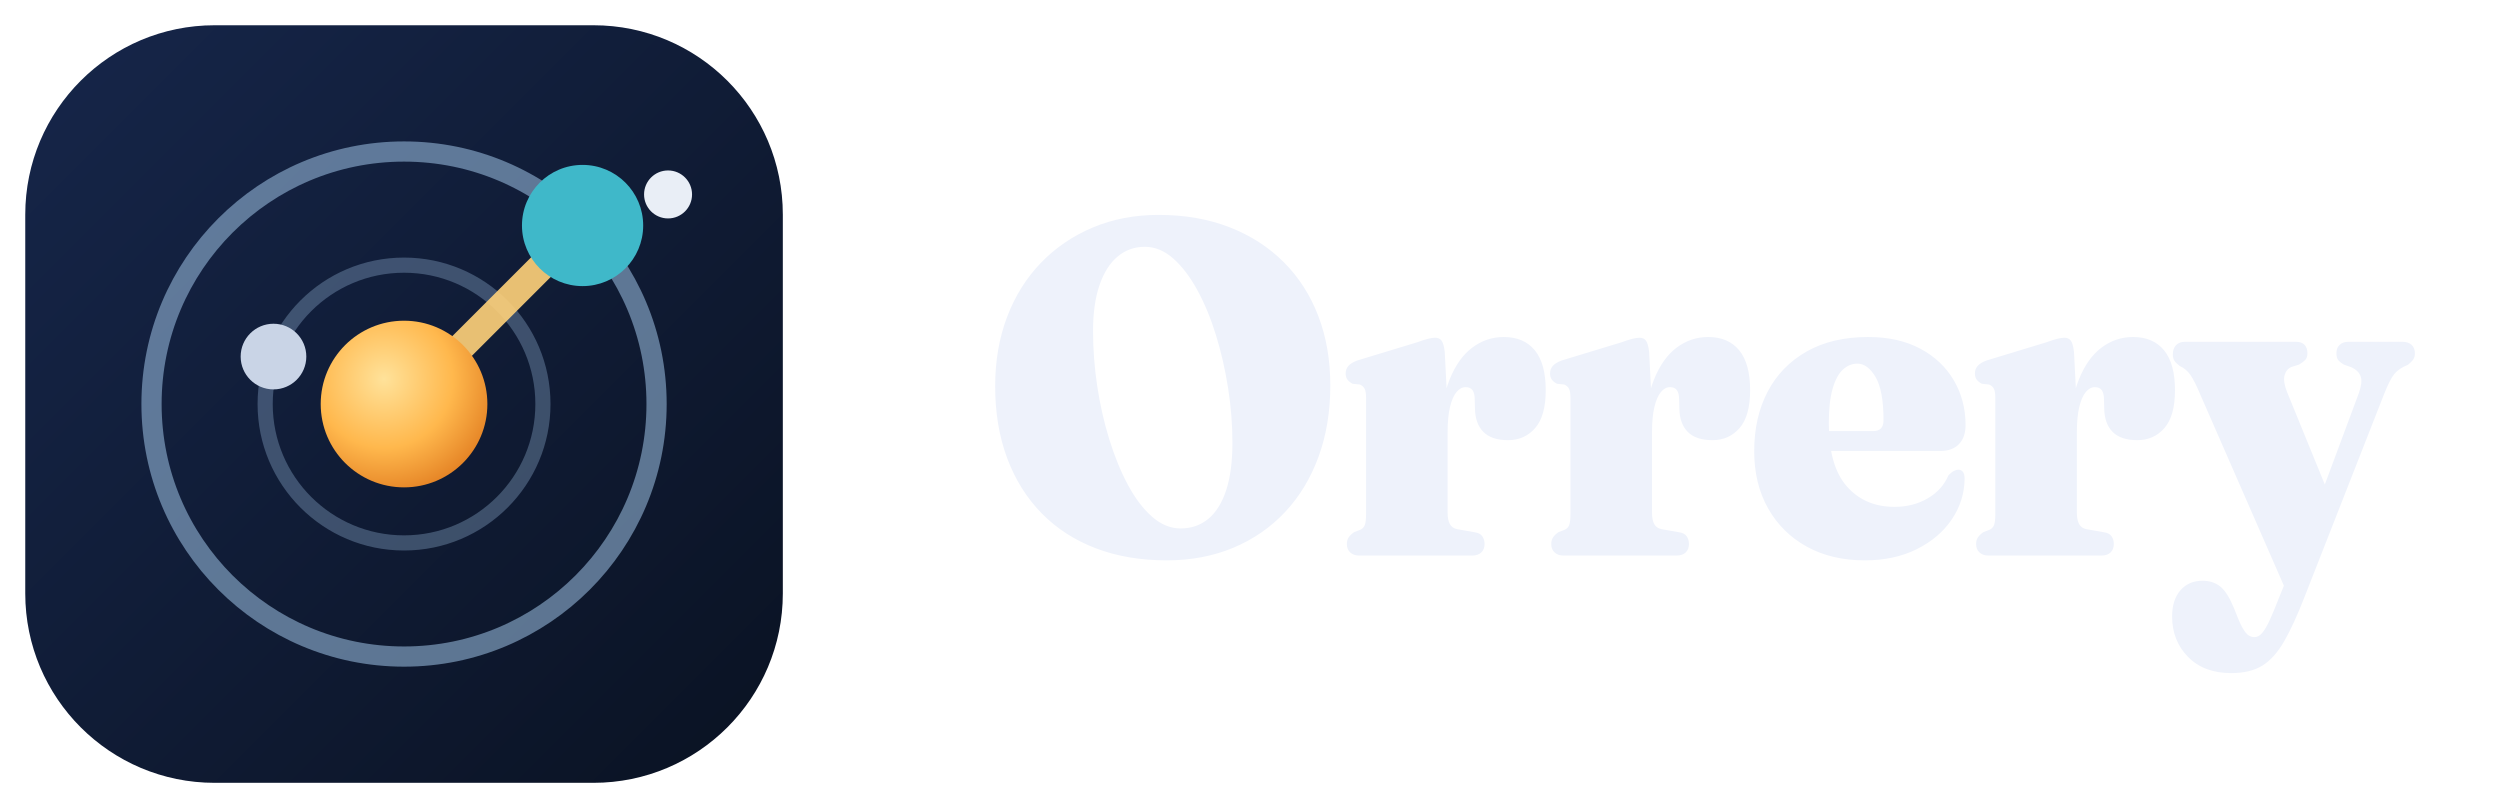
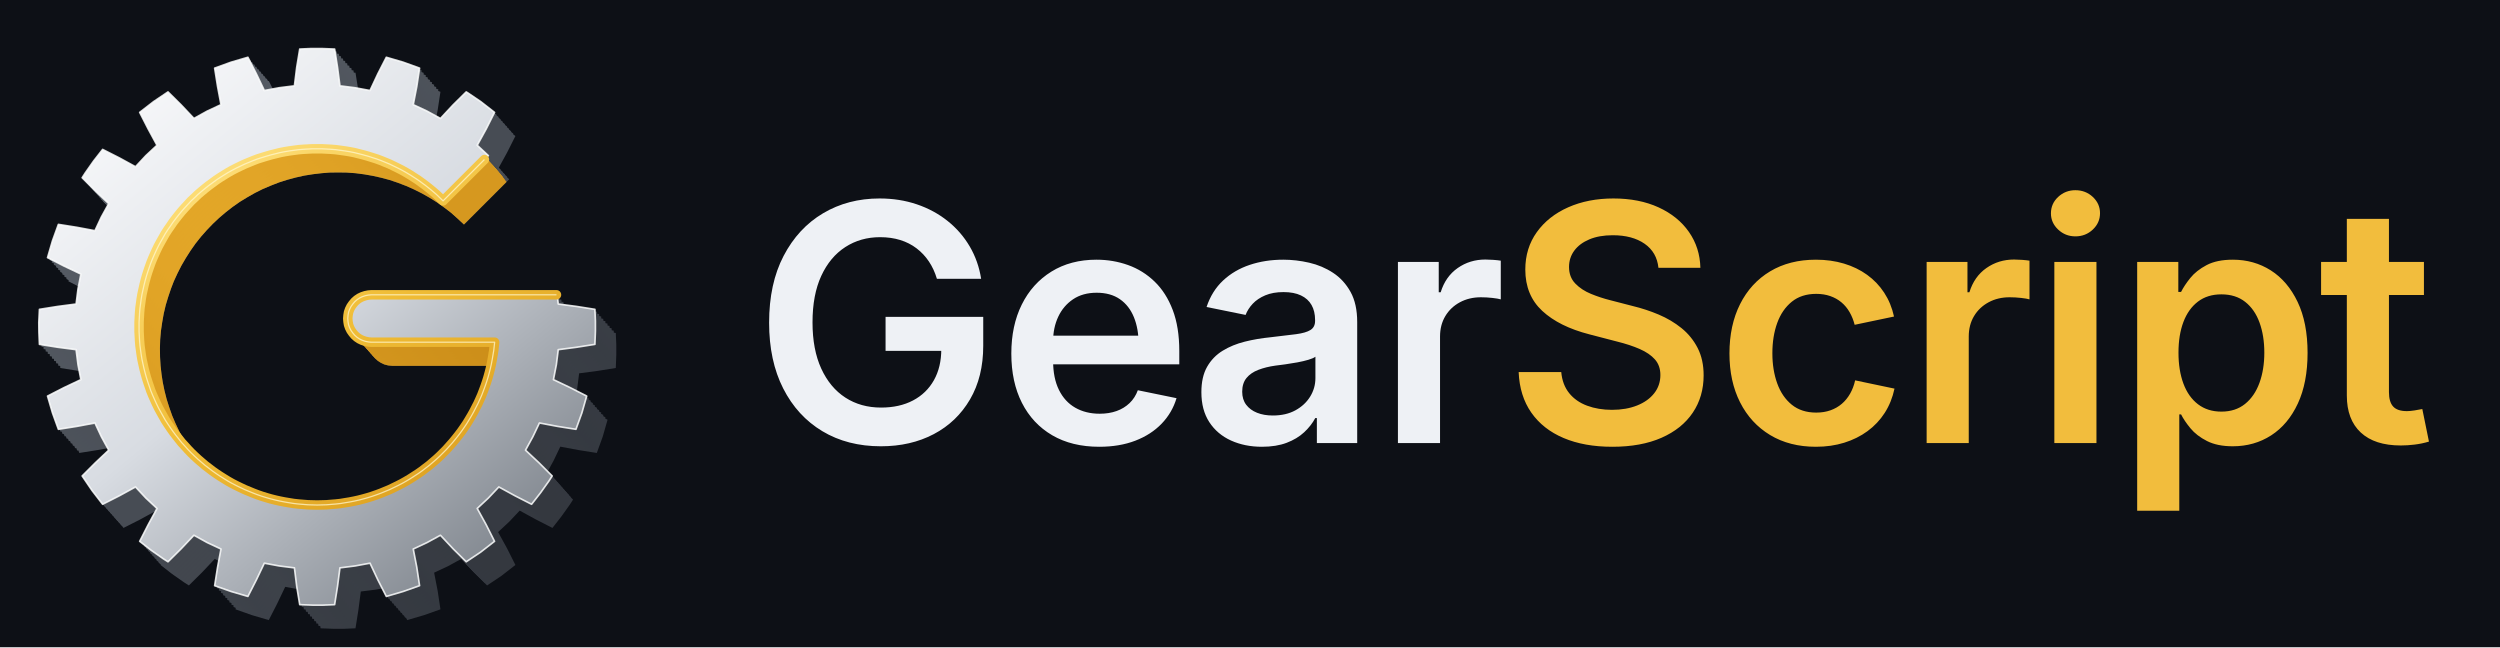
- <svg xmlns="http://www.w3.org/2000/svg" viewBox="0 0 198 64" width="198" height="64">
-   <defs>
-     <linearGradient id="og1bg" x1="0" y1="0" x2="1" y2="1">
-       <stop offset="0" stop-color="#16264a" />
-       <stop offset="1" stop-color="#0a1222" />
-     </linearGradient>
-     <radialGradient id="og1sun" cx="0.38" cy="0.35" r="0.75">
-       <stop offset="0" stop-color="#ffe29a" />
-       <stop offset="0.55" stop-color="#ffb84d" />
-       <stop offset="1" stop-color="#e07a1e" />
-     </radialGradient>
-   </defs>
-   <rect x="2" y="2" width="60" height="60" rx="15" fill="url(#og1bg)" />
-   <circle cx="32" cy="32" r="20" fill="none" stroke="#9fc3e6" stroke-opacity="0.55" stroke-width="1.6" />
-   <circle cx="32" cy="32" r="11" fill="none" stroke="#9fc3e6" stroke-opacity="0.32" stroke-width="1.2" />
-   <line x1="32" y1="32" x2="46.14" y2="17.86" stroke="#ffd27a" stroke-opacity="0.9" stroke-width="2.2" stroke-linecap="round" />
-   <circle cx="21.66" cy="28.24" r="2.6" fill="#c9d4e6" />
-   <circle cx="32" cy="32" r="6.6" fill="url(#og1sun)" />
-   <circle cx="46.14" cy="17.86" r="4.8" fill="#3fb8c9" />
-   <circle cx="52.91" cy="15.40" r="1.9" fill="#e9eef6" />
-   <path d="M91.756 17.02Q94.872 17.02 97.38 17.998Q99.888 18.977 101.674 20.763Q103.46 22.549 104.41 25.029Q105.36 27.508 105.36 30.529Q105.36 33.626 104.429 36.172Q103.498 38.718 101.779 40.552Q100.059 42.385 97.674 43.383Q95.29 44.38 92.402 44.38Q89.286 44.38 86.778 43.421Q84.27 42.461 82.493 40.647Q80.717 38.832 79.767 36.286Q78.817 33.74 78.817 30.586Q78.817 27.603 79.757 25.114Q80.698 22.625 82.436 20.82Q84.175 19.015 86.55 18.017Q88.925 17.02 91.756 17.02ZM97.608 35.07Q97.608 32.923 97.266 30.738Q96.924 28.553 96.306 26.549Q95.689 24.544 94.825 22.967Q93.96 21.39 92.915 20.468Q91.87 19.547 90.673 19.547Q89.438 19.547 88.517 20.317Q87.595 21.086 87.082 22.578Q86.569 24.069 86.569 26.216Q86.569 28.382 86.901 30.586Q87.234 32.79 87.861 34.814Q88.488 36.837 89.343 38.424Q90.198 40.01 91.252 40.931Q92.307 41.853 93.504 41.853Q94.777 41.853 95.698 41.093Q96.62 40.333 97.114 38.822Q97.608 37.312 97.608 35.07ZM114.119 34.424Q114.119 31.783 114.803 30.073Q115.487 28.363 116.608 27.527Q117.729 26.691 119.097 26.691Q120.693 26.691 121.558 27.745Q122.422 28.8 122.422 30.909Q122.422 32.942 121.586 33.901Q120.75 34.861 119.439 34.861Q118.128 34.861 117.482 34.206Q116.836 33.55 116.817 32.353L116.798 31.631Q116.798 31.156 116.627 30.909Q116.456 30.662 116.076 30.662Q115.677 30.662 115.354 31.052Q115.031 31.441 114.841 32.23Q114.651 33.018 114.651 34.234ZM114.423 27.869 114.651 32.353V40.618Q114.651 41.188 114.832 41.511Q115.012 41.834 115.411 41.91L116.798 42.157Q117.216 42.214 117.397 42.471Q117.577 42.727 117.577 43.088Q117.577 43.506 117.32 43.753Q117.064 44.0 116.589 44.0H107.64Q107.203 44.0 106.937 43.753Q106.671 43.506 106.671 43.088Q106.671 42.765 106.823 42.547Q106.975 42.328 107.26 42.138L107.716 41.967Q107.982 41.853 108.087 41.597Q108.191 41.34 108.191 40.732V31.498Q108.191 31.004 108.077 30.785Q107.963 30.567 107.697 30.453L107.127 30.396Q106.842 30.244 106.709 30.054Q106.576 29.864 106.576 29.579Q106.576 29.237 106.785 28.99Q106.994 28.743 107.488 28.553L112.238 27.109Q112.751 26.919 113.093 26.834Q113.435 26.748 113.663 26.748Q114.005 26.748 114.176 26.986Q114.347 27.223 114.423 27.869ZM130.307 34.424Q130.307 31.783 130.991 30.073Q131.675 28.363 132.796 27.527Q133.917 26.691 135.285 26.691Q136.881 26.691 137.745 27.745Q138.61 28.8 138.61 30.909Q138.61 32.942 137.774 33.901Q136.938 34.861 135.627 34.861Q134.316 34.861 133.67 34.206Q133.024 33.55 133.005 32.353L132.986 31.631Q132.986 31.156 132.815 30.909Q132.644 30.662 132.264 30.662Q131.865 30.662 131.542 31.052Q131.219 31.441 131.029 32.23Q130.839 33.018 130.839 34.234ZM130.611 27.869 130.839 32.353V40.618Q130.839 41.188 131.019 41.511Q131.2 41.834 131.599 41.91L132.986 42.157Q133.404 42.214 133.584 42.471Q133.765 42.727 133.765 43.088Q133.765 43.506 133.509 43.753Q133.252 44.0 132.777 44.0H123.828Q123.391 44.0 123.125 43.753Q122.859 43.506 122.859 43.088Q122.859 42.765 123.011 42.547Q123.163 42.328 123.448 42.138L123.904 41.967Q124.17 41.853 124.275 41.597Q124.379 41.34 124.379 40.732V31.498Q124.379 31.004 124.265 30.785Q124.151 30.567 123.885 30.453L123.315 30.396Q123.03 30.244 122.897 30.054Q122.764 29.864 122.764 29.579Q122.764 29.237 122.973 28.99Q123.182 28.743 123.676 28.553L128.426 27.109Q128.939 26.919 129.281 26.834Q129.623 26.748 129.851 26.748Q130.193 26.748 130.364 26.986Q130.535 27.223 130.611 27.869ZM155.672 33.664Q155.672 34.633 155.149 35.175Q154.627 35.716 153.677 35.716H143.322V34.139H148.376Q149.174 34.139 149.174 33.284Q149.174 30.928 148.547 29.864Q147.92 28.8 147.103 28.8Q146.476 28.8 145.963 29.266Q145.45 29.731 145.146 30.776Q144.842 31.821 144.842 33.531Q144.842 36.894 146.267 38.519Q147.692 40.143 150.048 40.143Q151.53 40.143 152.68 39.468Q153.829 38.794 154.323 37.635Q154.57 37.388 154.76 37.293Q154.95 37.198 155.102 37.198Q155.311 37.198 155.454 37.359Q155.596 37.521 155.596 37.92Q155.577 39.668 154.579 41.141Q153.582 42.613 151.805 43.496Q150.029 44.38 147.692 44.38Q145.07 44.38 143.103 43.297Q141.137 42.214 140.035 40.267Q138.933 38.319 138.933 35.735Q138.933 33.056 139.997 31.023Q141.061 28.99 143.084 27.84Q145.108 26.691 147.958 26.691Q150.352 26.691 152.081 27.612Q153.81 28.534 154.741 30.12Q155.672 31.707 155.672 33.664ZM163.956 34.424Q163.956 31.783 164.64 30.073Q165.324 28.363 166.445 27.527Q167.566 26.691 168.934 26.691Q170.53 26.691 171.395 27.745Q172.259 28.8 172.259 30.909Q172.259 32.942 171.423 33.901Q170.587 34.861 169.276 34.861Q167.965 34.861 167.319 34.206Q166.673 33.55 166.654 32.353L166.635 31.631Q166.635 31.156 166.464 30.909Q166.293 30.662 165.913 30.662Q165.514 30.662 165.191 31.052Q164.868 31.441 164.678 32.23Q164.488 33.018 164.488 34.234ZM164.26 27.869 164.488 32.353V40.618Q164.488 41.188 164.669 41.511Q164.849 41.834 165.248 41.91L166.635 42.157Q167.053 42.214 167.234 42.471Q167.414 42.727 167.414 43.088Q167.414 43.506 167.158 43.753Q166.901 44.0 166.426 44.0H157.477Q157.04 44.0 156.774 43.753Q156.508 43.506 156.508 43.088Q156.508 42.765 156.66 42.547Q156.812 42.328 157.097 42.138L157.553 41.967Q157.819 41.853 157.924 41.597Q158.028 41.34 158.028 40.732V31.498Q158.028 31.004 157.914 30.785Q157.8 30.567 157.534 30.453L156.964 30.396Q156.679 30.244 156.546 30.054Q156.413 29.864 156.413 29.579Q156.413 29.237 156.622 28.99Q156.831 28.743 157.325 28.553L162.075 27.109Q162.588 26.919 162.93 26.834Q163.272 26.748 163.5 26.748Q163.842 26.748 164.013 26.986Q164.184 27.223 164.26 27.869ZM184.685 39.744 181.037 46.736 174.197 31.099Q173.817 30.187 173.485 29.703Q173.152 29.218 172.639 28.99Q172.316 28.743 172.202 28.553Q172.088 28.363 172.088 28.078Q172.088 27.603 172.344 27.337Q172.601 27.071 173.038 27.071H181.854Q182.291 27.071 182.519 27.309Q182.747 27.546 182.747 27.983Q182.747 28.325 182.576 28.506Q182.405 28.686 182.082 28.876L181.474 29.066Q181.056 29.256 180.933 29.741Q180.809 30.225 181.132 31.042ZM180.429 47.515 181.74 44.266 182.766 42.024 186.813 31.156Q187.117 30.32 186.975 29.845Q186.832 29.37 186.224 29.085L185.635 28.876Q185.312 28.686 185.179 28.506Q185.046 28.325 185.046 27.983Q185.046 27.546 185.303 27.309Q185.559 27.071 185.996 27.071H190.29Q190.727 27.071 190.993 27.309Q191.259 27.546 191.259 27.983Q191.259 28.268 191.136 28.458Q191.012 28.648 190.708 28.895Q189.986 29.18 189.625 29.627Q189.264 30.073 188.789 31.289L182.5 47.325Q181.664 49.472 180.904 50.793Q180.144 52.113 179.185 52.712Q178.225 53.31 176.705 53.31Q174.558 53.31 173.294 52.028Q172.031 50.745 172.031 48.826Q172.031 47.515 172.687 46.755Q173.342 45.995 174.444 45.995Q175.261 45.995 175.831 46.441Q176.401 46.888 176.914 48.123L177.294 49.073Q177.56 49.719 177.845 50.09Q178.13 50.46 178.567 50.46Q178.89 50.46 179.175 50.118Q179.46 49.776 179.764 49.111Q180.068 48.446 180.429 47.515Z" fill="#eef2fb" />
+ <svg xmlns="http://www.w3.org/2000/svg" viewBox="0 0 618 160" width="618" height="160">
+   <rect width="618" height="160" fill="#0d1016" />
+   <svg x="0" y="0" width="160" height="160" viewBox="0 0 512 512">
+     <defs>
+       <linearGradient id="mds" x1="0.15" y1="0.1" x2="0.85" y2="0.95">
+         <stop offset="0" stop-color="#f6f7f9" />
+         <stop offset="0.45" stop-color="#d8dce2" />
+         <stop offset="1" stop-color="#7c828a" />
+       </linearGradient>
+       <linearGradient id="mdw" x1="0" y1="0" x2="1" y2="1">
+         <stop offset="0" stop-color="#5f656e" />
+         <stop offset="1" stop-color="#2c3037" />
+       </linearGradient>
+       <linearGradient id="mda" x1="0.1" y1="0" x2="0.9" y2="1">
+         <stop offset="0" stop-color="#ffe382" />
+         <stop offset="0.5" stop-color="#f0bd36" />
+         <stop offset="1" stop-color="#d99a1c" />
+       </linearGradient>
+       <linearGradient id="mdd" x1="0" y1="0" x2="1" y2="1">
+         <stop offset="0" stop-color="#f2b631" />
+         <stop offset="1" stop-color="#b97a0d" />
+       </linearGradient>
+       <clipPath id="mdc">
+         <circle cx="250.9" cy="258.6" r="188.7" />
+       </clipPath>
+       <path id="mdb" d="M471.0 262.0 L470.6 272.4 L456.1 274.7 L441.6 276.6 L440.1 288.5 L437.8 300.3 L451.0 306.6 L464.1 313.3 L460.3 326.6 L455.6 339.6 L441.1 337.3 L426.7 334.6 L421.5 345.5 L415.7 356.1 L426.4 366.1 L436.8 376.5 L434.3 380.4 L427.6 389.8 L420.5 398.9 L407.4 392.2 L394.6 385.2 L386.3 394.0 L377.5 402.2 L384.6 415.1 L391.2 428.2 L380.3 436.7 L368.8 444.4 L358.4 434.1 L348.4 423.4 L337.8 429.2 L326.9 434.3 L329.7 448.7 L331.9 463.3 L318.9 467.9 L305.6 471.8 L298.9 458.7 L292.7 445.5 L280.8 447.7 L268.9 449.2 L267.0 463.8 L264.7 478.3 L255.5 478.7 L247.4 478.7 L237.1 478.3 L234.7 463.8 L232.9 449.2 L220.9 447.7 L209.1 445.5 L202.8 458.7 L196.1 471.8 L182.8 467.9 L169.8 463.3 L172.1 448.7 L174.8 434.3 L163.9 429.2 L153.4 423.4 L143.3 434.1 L132.9 444.4 L129.0 441.9 L119.6 435.3 L110.5 428.2 L117.2 415.1 L124.2 402.2 L115.4 394.0 L107.2 385.2 L94.4 392.2 L81.2 398.9 L72.8 388.0 L65.0 376.5 L75.4 366.1 L86.0 356.1 L80.2 345.5 L75.1 334.6 L60.7 337.3 L46.2 339.6 L41.5 326.6 L37.6 313.3 L50.7 306.6 L64.0 300.3 L61.7 288.5 L60.2 276.6 L45.7 274.7 L31.2 272.4 L30.8 263.2 L30.7 255.1 L31.2 244.7 L45.7 242.4 L60.2 240.5 L61.7 228.6 L64.0 216.8 L50.7 210.5 L37.6 203.8 L41.5 190.5 L46.2 177.5 L60.7 179.8 L75.1 182.5 L80.2 171.6 L86.0 161.1 L75.4 151.0 L65.0 140.6 L67.5 136.7 L74.1 127.3 L81.2 118.2 L94.4 124.9 L107.2 131.9 L115.4 123.1 L124.2 114.9 L117.2 102.0 L110.5 88.9 L121.5 80.4 L132.9 72.7 L143.3 83.0 L153.4 93.7 L163.9 87.9 L174.8 82.8 L172.1 68.4 L169.8 53.9 L182.8 49.2 L196.1 45.3 L202.8 58.4 L209.1 71.6 L220.9 69.4 L232.9 67.9 L234.7 53.3 L237.1 38.8 L246.3 38.4 L254.3 38.4 L264.7 38.8 L267.0 53.3 L268.9 67.9 L280.8 69.4 L292.7 71.6 L298.9 58.4 L305.6 45.3 L318.9 49.2 L331.9 53.9 L329.7 68.4 L326.9 82.8 L337.8 87.9 L348.4 93.7 L358.4 83.0 L368.8 72.7 L369.8 73.3 L380.3 80.4 L391.2 88.9 L384.6 102.0 L377.5 114.9 L386.3 123.1 L350.5 158.9 L345.5 154.2 L340.3 149.6 L334.8 145.4 L329.2 141.4 L323.3 137.7 L317.3 134.3 L311.1 131.2 L304.8 128.4 L298.3 125.9 L291.8 123.7 L285.1 121.9 L278.4 120.4 L271.6 119.2 L264.7 118.3 L257.8 117.8 L250.9 117.7 L244.0 117.8 L237.9 118.3 L231.1 119.1 L224.2 120.2 L217.5 121.7 L210.8 123.5 L204.2 125.6 L197.8 128.1 L191.4 130.8 L185.2 133.9 L179.2 137.3 L173.3 140.9 L167.6 144.9 L162.2 149.1 L156.9 153.6 L151.9 158.3 L147.1 163.3 L142.5 168.5 L138.2 173.9 L134.2 179.6 L130.5 185.4 L127.0 191.4 L123.9 197.5 L121.0 203.8 L118.8 209.5 L116.6 216.0 L114.6 222.6 L113.0 229.4 L111.8 236.2 L110.8 243.0 L110.2 249.9 L110.0 256.8 L110.1 263.7 L110.5 270.6 L111.3 277.5 L112.2 283.5 L113.6 290.3 L115.3 297.0 L117.4 303.6 L119.7 310.1 L122.4 316.4 L125.4 322.7 L128.7 328.8 L132.3 334.7 L136.2 340.4 L140.3 345.9 L144.8 351.2 L149.4 356.3 L154.4 361.2 L159.5 365.8 L164.9 370.2 L169.7 373.8 L175.5 377.6 L181.4 381.2 L186.8 384.0 L193.0 387.0 L199.4 389.7 L205.9 392.1 L211.6 393.9 L218.3 395.6 L225.1 397.1 L231.9 398.2 L237.9 398.9 L244.8 399.3 L251.7 399.5 L258.7 399.2 L264.7 398.8 L271.6 397.9 L278.4 396.8 L285.1 395.2 L291.8 393.4 L297.5 391.5 L304.0 389.1 L310.3 386.3 L316.5 383.2 L322.6 379.9 L328.4 376.2 L334.1 372.2 L339.6 368.0 L344.2 364.1 L348.7 360.0 L353.5 355.1 L358.1 349.9 L362.5 344.6 L366.1 339.7 L369.9 333.9 L373.5 328.0 L376.7 321.9 L379.7 315.7 L382.3 309.3 L384.7 302.8 L386.4 297.0 L388.2 290.3 L389.4 284.4 L390.5 277.5 L391.3 270.7 L293.8 270.7 L290.6 270.4 L287.5 269.6 L284.6 268.2 L282.3 266.7 L279.9 264.5 L278.3 262.4 L276.9 260.0 L275.9 257.4 L275.3 254.7 L275.1 251.5 L275.4 248.8 L276.2 245.7 L277.3 243.1 L279.1 240.4 L280.9 238.4 L283.0 236.7 L285.4 235.2 L288.4 234.0 L291.1 233.4 L293.8 233.2 L440.7 233.2 L441.6 240.5 L456.1 242.4 L470.6 244.7 L471.0 253.9 L471.0 262.0 Z" />
+     </defs>
+     <g fill="url(#mdw)">
+       <use href="#mdb" x="16.51" y="18.71" />
+       <use href="#mdb" x="14.86" y="16.84" />
+       <use href="#mdb" x="13.21" y="14.97" />
+       <use href="#mdb" x="11.56" y="13.10" />
+       <use href="#mdb" x="9.91" y="11.23" />
+       <use href="#mdb" x="8.26" y="9.36" />
+       <use href="#mdb" x="6.60" y="7.49" />
+       <use href="#mdb" x="4.95" y="5.61" />
+       <use href="#mdb" x="3.30" y="3.74" />
+       <use href="#mdb" x="1.65" y="1.87" />
+     </g>
+     <g fill="url(#mdd)" clip-path="url(#mdc)">
+       <use href="#mdb" x="16.51" y="18.71" />
+       <use href="#mdb" x="14.86" y="16.84" />
+       <use href="#mdb" x="13.21" y="14.97" />
+       <use href="#mdb" x="11.56" y="13.10" />
+       <use href="#mdb" x="9.91" y="11.23" />
+       <use href="#mdb" x="8.26" y="9.36" />
+       <use href="#mdb" x="6.60" y="7.49" />
+       <use href="#mdb" x="4.95" y="5.61" />
+       <use href="#mdb" x="3.30" y="3.74" />
+       <use href="#mdb" x="1.65" y="1.87" />
+     </g>
+     <use href="#mdb" fill="url(#mds)" stroke="#fbfcfd" stroke-opacity="0.85" stroke-width="1.32" stroke-linejoin="round" />
+     <path d="M383.2 126.2 L350.5 158.9 L350.5 158.9 L347.9 156.4 L345.2 153.8 L342.4 151.4 L339.6 149.1 L336.7 146.8 L333.7 144.6 L330.7 142.4 L327.6 140.4 L324.5 138.4 L321.3 136.5 L318.1 134.7 L314.8 133.0 L311.5 131.4 L308.2 129.8 L304.8 128.4 L301.4 127.0 L297.9 125.7 L294.4 124.6 L290.9 123.5 L287.3 122.5 L283.8 121.6 L280.2 120.7 L276.6 120.0 L272.9 119.4 L269.3 118.9 L265.6 118.4 L261.9 118.1 L258.3 117.9 L254.6 117.7 L250.9 117.7 L247.2 117.7 L243.5 117.9 L239.8 118.1 L236.2 118.4 L232.5 118.9 L228.8 119.4 L225.2 120.0 L221.6 120.7 L218.0 121.6 L214.4 122.5 L210.9 123.5 L207.3 124.6 L203.8 125.7 L200.4 127.0 L197.0 128.4 L193.6 129.8 L190.2 131.4 L186.9 133.0 L183.6 134.7 L180.4 136.5 L177.3 138.4 L174.1 140.4 L171.1 142.4 L168.1 144.6 L165.1 146.8 L162.2 149.1 L159.4 151.4 L156.6 153.8 L153.9 156.4 L151.2 158.9 L148.7 161.6 L146.2 164.3 L143.7 167.1 L141.4 169.9 L139.1 172.8 L136.9 175.7 L134.8 178.8 L132.7 181.8 L130.7 184.9 L128.9 188.1 L127.1 191.3 L125.3 194.6 L123.7 197.9 L122.2 201.2 L120.7 204.6 L119.3 208.1 L118.1 211.5 L116.9 215.0 L115.8 218.5 L114.8 222.1 L113.9 225.7 L113.1 229.3 L112.3 232.9 L111.7 236.5 L111.2 240.2 L110.7 243.8 L110.4 247.5 L110.2 251.2 L110.0 254.9 L110.0 258.6 L110.0 262.2 L110.2 265.9 L110.4 269.6 L110.7 273.3 L111.2 277.0 L111.7 280.6 L112.3 284.2 L113.1 287.9 L113.9 291.5 L114.8 295.0 L115.8 298.6 L116.9 302.1 L118.1 305.6 L119.3 309.1 L120.7 312.5 L122.2 315.9 L123.7 319.2 L125.3 322.5 L127.1 325.8 L128.9 329.0 L130.7 332.2 L132.7 335.3 L134.8 338.4 L136.9 341.4 L139.1 344.3 L141.4 347.2 L143.7 350.1 L146.2 352.8 L148.7 355.6 L151.2 358.2 L153.9 360.8 L156.6 363.3 L159.4 365.7 L162.2 368.1 L165.1 370.3 L168.1 372.6 L171.1 374.7 L174.1 376.7 L177.3 378.7 L180.4 380.6 L183.6 382.4 L186.9 384.1 L190.2 385.7 L193.6 387.3 L197.0 388.7 L200.4 390.1 L203.8 391.4 L207.3 392.6 L210.9 393.7 L214.4 394.7 L218.0 395.6 L221.6 396.4 L225.2 397.1 L228.8 397.7 L232.5 398.3 L236.2 398.7 L239.8 399.0 L243.5 399.3 L247.2 399.4 L250.9 399.5 L254.6 399.4 L258.3 399.3 L261.9 399.0 L265.6 398.7 L269.3 398.3 L272.9 397.7 L276.6 397.1 L280.2 396.4 L283.8 395.6 L287.3 394.7 L290.9 393.7 L294.4 392.6 L297.9 391.4 L301.4 390.1 L304.8 388.7 L308.2 387.3 L311.5 385.7 L314.8 384.1 L318.1 382.4 L321.3 380.6 L324.5 378.7 L327.6 376.7 L330.7 374.7 L333.7 372.6 L336.7 370.3 L339.6 368.1 L342.4 365.7 L345.2 363.3 L347.9 360.8 L350.5 358.2 L353.1 355.6 L355.6 352.8 L358.0 350.1 L360.4 347.2 L362.7 344.3 L364.9 341.4 L367.0 338.4 L369.1 335.3 L371.0 332.2 L372.9 329.0 L374.7 325.8 L376.4 322.5 L378.1 319.2 L379.6 315.9 L381.1 312.5 L382.4 309.1 L383.7 305.6 L384.9 302.1 L386.0 298.6 L387.0 295.0 L387.9 291.5 L388.7 287.9 L389.4 284.2 L390.0 280.6 L390.6 277.0 L391.0 273.3 L391.3 270.7 L293.8 270.7 L291.4 270.5 L289.0 270.0 L286.6 269.2 L284.5 268.2 L282.4 266.8 L280.6 265.2 L279.0 263.3 L277.6 261.3 L276.5 259.1 L275.7 256.8 L275.3 254.4 L275.1 252.0 L275.3 249.5 L275.7 247.1 L276.5 244.8 L277.6 242.6 L279.0 240.6 L280.6 238.7 L282.4 237.1 L284.5 235.7 L286.6 234.7 L289.0 233.9 L291.4 233.4 L293.8 233.2 L440.2 233.2" fill="none" stroke="url(#mda)" stroke-width="7.49" stroke-linejoin="round" stroke-linecap="round" />
+     <path d="M383.2 126.2 L350.5 158.9 L350.5 158.9 L347.9 156.4 L345.2 153.8 L342.4 151.4 L339.6 149.1 L336.7 146.8 L333.7 144.6 L330.7 142.4 L327.6 140.4 L324.5 138.4 L321.3 136.5 L318.1 134.7 L314.8 133.0 L311.5 131.4 L308.2 129.8 L304.8 128.4 L301.4 127.0 L297.9 125.7 L294.4 124.6 L290.9 123.5 L287.3 122.5 L283.8 121.6 L280.2 120.7 L276.6 120.0 L272.9 119.4 L269.3 118.9 L265.6 118.4 L261.9 118.1 L258.3 117.9 L254.6 117.7 L250.9 117.7 L247.2 117.7 L243.5 117.9 L239.8 118.1 L236.2 118.4 L232.5 118.9 L228.8 119.4 L225.2 120.0 L221.6 120.7 L218.0 121.6 L214.4 122.5 L210.9 123.5 L207.3 124.6 L203.8 125.7 L200.4 127.0 L197.0 128.4 L193.6 129.8 L190.2 131.4 L186.9 133.0 L183.6 134.7 L180.4 136.5 L177.3 138.4 L174.1 140.4 L171.1 142.4 L168.1 144.6 L165.1 146.8 L162.2 149.1 L159.4 151.4 L156.6 153.8 L153.9 156.4 L151.2 158.9 L148.7 161.6 L146.2 164.3 L143.7 167.1 L141.4 169.9 L139.1 172.8 L136.9 175.7 L134.8 178.8 L132.7 181.8 L130.7 184.9 L128.9 188.1 L127.1 191.3 L125.3 194.6 L123.7 197.9 L122.2 201.2 L120.7 204.6 L119.3 208.1 L118.1 211.5 L116.9 215.0 L115.8 218.5 L114.8 222.1 L113.9 225.7 L113.1 229.3 L112.3 232.9 L111.7 236.5 L111.2 240.2 L110.7 243.8 L110.4 247.5 L110.2 251.2 L110.0 254.9 L110.0 258.6 L110.0 262.2 L110.2 265.9 L110.4 269.6 L110.7 273.3 L111.2 277.0 L111.7 280.6 L112.3 284.2 L113.1 287.9 L113.9 291.5 L114.8 295.0 L115.8 298.6 L116.9 302.1 L118.1 305.6 L119.3 309.1 L120.7 312.5 L122.2 315.9 L123.7 319.2 L125.3 322.5 L127.1 325.8 L128.9 329.0 L130.7 332.2 L132.7 335.3 L134.8 338.4 L136.9 341.4 L139.1 344.3 L141.4 347.2 L143.7 350.1 L146.2 352.8 L148.7 355.6 L151.2 358.2 L153.9 360.8 L156.6 363.3 L159.4 365.7 L162.2 368.1 L165.1 370.3 L168.1 372.6 L171.1 374.7 L174.1 376.7 L177.3 378.7 L180.4 380.6 L183.6 382.4 L186.9 384.1 L190.2 385.7 L193.6 387.3 L197.0 388.7 L200.4 390.1 L203.8 391.4 L207.3 392.6 L210.9 393.7 L214.4 394.7 L218.0 395.6 L221.6 396.4 L225.2 397.1 L228.8 397.7 L232.5 398.3 L236.2 398.7 L239.8 399.0 L243.5 399.3 L247.2 399.4 L250.9 399.5 L254.6 399.4 L258.3 399.3 L261.9 399.0 L265.6 398.7 L269.3 398.3 L272.9 397.7 L276.6 397.1 L280.2 396.4 L283.8 395.6 L287.3 394.7 L290.9 393.7 L294.4 392.6 L297.9 391.4 L301.4 390.1 L304.8 388.7 L308.2 387.3 L311.5 385.7 L314.8 384.1 L318.1 382.4 L321.3 380.6 L324.5 378.7 L327.6 376.7 L330.7 374.7 L333.7 372.6 L336.7 370.3 L339.6 368.1 L342.4 365.7 L345.2 363.3 L347.9 360.8 L350.5 358.2 L353.1 355.6 L355.6 352.8 L358.0 350.1 L360.4 347.2 L362.7 344.3 L364.9 341.4 L367.0 338.4 L369.1 335.3 L371.0 332.2 L372.9 329.0 L374.7 325.8 L376.4 322.5 L378.1 319.2 L379.6 315.9 L381.1 312.5 L382.4 309.1 L383.7 305.6 L384.9 302.1 L386.0 298.6 L387.0 295.0 L387.9 291.5 L388.7 287.9 L389.4 284.2 L390.0 280.6 L390.6 277.0 L391.0 273.3 L391.3 270.7 L293.8 270.7 L291.4 270.5 L289.0 270.0 L286.6 269.2 L284.5 268.2 L282.4 266.8 L280.6 265.2 L279.0 263.3 L277.6 261.3 L276.5 259.1 L275.7 256.8 L275.3 254.4 L275.1 252.0 L275.3 249.5 L275.7 247.1 L276.5 244.8 L277.6 242.6 L279.0 240.6 L280.6 238.7 L282.4 237.1 L284.5 235.7 L286.6 234.7 L289.0 233.9 L291.4 233.4 L293.8 233.2 L440.2 233.2" fill="none" stroke="#fff6cf" stroke-opacity="0.75" stroke-width="0.99" stroke-linejoin="round" />
+   </svg>
+   <path d="M217.751 110.321Q209.503 110.321 203.297 106.597Q197.091 102.874 193.607 96.027Q190.124 89.18 190.124 79.771Q190.124 70.122 193.708 63.255Q197.291 56.388 203.457 52.725Q209.623 49.061 217.431 49.061Q222.355 49.061 226.62 50.502Q230.884 51.944 234.227 54.606Q237.57 57.269 239.712 60.913Q241.854 64.556 242.535 68.92H231.604Q230.884 66.518 229.623 64.636Q228.361 62.754 226.58 61.393Q224.798 60.032 222.536 59.331Q220.273 58.63 217.551 58.63Q212.746 58.63 208.962 61.073Q205.179 63.515 203.017 68.2Q200.854 72.884 200.854 79.691Q200.854 86.417 203.017 91.122Q205.179 95.827 208.982 98.289Q212.786 100.751 217.791 100.751Q222.355 100.751 225.699 98.99Q229.042 97.228 230.864 93.985Q232.686 90.742 232.686 86.337L235.128 86.738H218.912V78.33H243.056V85.497Q243.056 93.144 239.792 98.729Q236.529 104.315 230.824 107.318Q225.118 110.321 217.751 110.321ZM271.741 110.441Q264.974 110.441 260.109 107.598Q255.245 104.755 252.622 99.59Q249.999 94.425 249.999 87.418Q249.999 80.492 252.582 75.287Q255.164 70.082 259.909 67.139Q264.654 64.196 271.06 64.196Q275.144 64.196 278.848 65.517Q282.551 66.838 285.414 69.601Q288.277 72.364 289.898 76.628Q291.52 80.892 291.52 86.778V90.061H254.924V82.974H286.355L281.47 85.056Q281.47 81.292 280.309 78.43Q279.148 75.567 276.846 73.965Q274.543 72.364 271.1 72.364Q267.657 72.364 265.254 73.985Q262.852 75.607 261.591 78.31Q260.329 81.012 260.329 84.335V89.22Q260.329 93.464 261.771 96.387Q263.212 99.31 265.815 100.791Q268.417 102.273 271.861 102.273Q274.143 102.273 276.005 101.612Q277.867 100.952 279.228 99.65Q280.589 98.349 281.27 96.467L290.839 98.429Q289.758 102.033 287.156 104.735Q284.553 107.438 280.649 108.939Q276.745 110.441 271.741 110.441ZM311.957 110.441Q307.713 110.441 304.309 108.899Q300.906 107.358 298.944 104.355Q296.982 101.352 296.982 96.948Q296.982 93.144 298.404 90.662Q299.825 88.179 302.247 86.698Q304.67 85.216 307.713 84.456Q310.756 83.695 314.039 83.374Q317.923 82.934 320.365 82.614Q322.807 82.293 323.949 81.573Q325.09 80.852 325.09 79.331V79.13Q325.09 76.928 324.209 75.387Q323.328 73.845 321.586 73.024Q319.844 72.204 317.282 72.204Q314.679 72.204 312.778 73.004Q310.876 73.805 309.675 75.086Q308.473 76.368 307.913 77.849L298.263 75.887Q299.585 71.923 302.347 69.341Q305.11 66.758 308.934 65.477Q312.758 64.196 317.242 64.196Q320.405 64.196 323.628 64.937Q326.851 65.677 329.534 67.439Q332.217 69.201 333.858 72.164Q335.5 75.126 335.5 79.611V109.52H325.53V103.354H325.13Q324.129 105.236 322.387 106.857Q320.645 108.479 318.063 109.46Q315.48 110.441 311.957 110.441ZM314.639 102.713Q317.883 102.713 320.225 101.432Q322.567 100.151 323.868 98.049Q325.17 95.947 325.17 93.464V88.179Q324.649 88.58 323.428 88.94Q322.207 89.3 320.705 89.581Q319.204 89.861 317.742 90.061Q316.281 90.261 315.28 90.381Q312.958 90.702 311.076 91.422Q309.194 92.143 308.133 93.444Q307.072 94.746 307.072 96.828Q307.072 98.749 308.053 100.051Q309.034 101.352 310.736 102.033Q312.437 102.713 314.639 102.713ZM345.567 109.52V64.756H355.656V72.244H356.137Q357.338 68.36 360.341 66.258Q363.344 64.156 367.188 64.156Q368.069 64.156 369.15 64.236Q370.231 64.316 370.991 64.436V74.005Q370.351 73.805 368.909 73.645Q367.468 73.485 366.067 73.485Q363.184 73.485 360.881 74.726Q358.579 75.967 357.278 78.149Q355.977 80.332 355.977 83.174V109.52Z" fill="#eef1f5" />
+   <path d="M398.555 110.441Q391.628 110.441 386.523 108.279Q381.418 106.117 378.536 101.993Q375.653 97.869 375.413 91.983H385.943Q386.223 95.106 387.905 97.188Q389.586 99.27 392.349 100.291Q395.112 101.312 398.475 101.312Q401.999 101.312 404.701 100.231Q407.404 99.15 408.925 97.208Q410.447 95.266 410.447 92.704Q410.447 90.381 409.106 88.86Q407.764 87.338 405.342 86.277Q402.919 85.216 399.676 84.416L392.91 82.654Q385.422 80.732 381.238 76.848Q377.054 72.964 377.054 66.638Q377.054 61.353 379.897 57.389Q382.74 53.425 387.665 51.243Q392.589 49.061 398.835 49.061Q405.202 49.061 410.006 51.263Q414.811 53.465 417.514 57.349Q420.216 61.233 420.336 66.198H409.966Q409.566 62.354 406.543 60.252Q403.52 58.15 398.675 58.15Q395.312 58.15 392.89 59.171Q390.467 60.192 389.166 61.954Q387.865 63.715 387.865 65.998Q387.865 68.48 389.406 70.082Q390.948 71.683 393.29 72.644Q395.632 73.605 398.035 74.206L403.6 75.647Q406.923 76.448 410.046 77.769Q413.169 79.09 415.672 81.112Q418.174 83.134 419.656 86.017Q421.137 88.9 421.137 92.784Q421.137 98.029 418.455 102.013Q415.772 105.997 410.727 108.219Q405.682 110.441 398.555 110.441ZM448.901 110.441Q442.375 110.441 437.57 107.538Q432.766 104.635 430.143 99.45Q427.52 94.265 427.52 87.378Q427.52 80.412 430.143 75.187Q432.766 69.961 437.57 67.079Q442.375 64.196 448.901 64.196Q452.625 64.196 455.828 65.157Q459.031 66.118 461.554 67.939Q464.076 69.761 465.778 72.364Q467.479 74.966 468.2 78.249L458.471 80.291Q458.03 78.57 457.209 77.148Q456.389 75.727 455.187 74.726Q453.986 73.725 452.425 73.185Q450.863 72.644 448.981 72.644Q445.338 72.644 442.935 74.586Q440.533 76.528 439.332 79.831Q438.131 83.134 438.131 87.338Q438.131 91.462 439.332 94.786Q440.533 98.109 442.935 100.051Q445.338 101.993 448.981 101.993Q450.903 101.993 452.485 101.432Q454.066 100.872 455.288 99.831Q456.509 98.79 457.35 97.308Q458.19 95.827 458.591 94.025L468.32 96.067Q467.6 99.43 465.898 102.073Q464.196 104.715 461.654 106.577Q459.111 108.439 455.888 109.44Q452.665 110.441 448.901 110.441ZM476.265 109.52V64.756H486.355V72.244H486.835Q488.036 68.36 491.039 66.258Q494.042 64.156 497.886 64.156Q498.767 64.156 499.848 64.236Q500.929 64.316 501.69 64.436V74.005Q501.049 73.805 499.608 73.645Q498.166 73.485 496.765 73.485Q493.882 73.485 491.58 74.726Q489.278 75.967 487.976 78.149Q486.675 80.332 486.675 83.174V109.52ZM507.833 109.52V64.756H518.243V109.52ZM513.038 58.43Q510.555 58.43 508.774 56.749Q506.992 55.067 506.992 52.745Q506.992 50.342 508.774 48.681Q510.555 47.019 513.038 47.019Q515.56 47.019 517.342 48.681Q519.124 50.342 519.124 52.705Q519.124 55.067 517.342 56.749Q515.56 58.43 513.038 58.43ZM528.31 126.256V64.756H538.48V72.164H539.16Q539.961 70.562 541.442 68.72Q542.924 66.878 545.466 65.537Q548.009 64.196 551.973 64.196Q557.178 64.196 561.342 66.838Q565.506 69.481 567.968 74.626Q570.431 79.771 570.431 87.218Q570.431 94.585 568.028 99.75Q565.626 104.916 561.442 107.618Q557.258 110.321 551.933 110.321Q548.129 110.321 545.566 109.02Q543.004 107.718 541.482 105.876Q539.961 104.035 539.16 102.433H538.72V126.256ZM549.13 101.752Q552.613 101.752 554.976 99.851Q557.338 97.949 558.539 94.645Q559.74 91.342 559.74 87.178Q559.74 83.014 558.559 79.751Q557.378 76.488 555.016 74.626Q552.653 72.764 549.13 72.764Q545.687 72.764 543.324 74.566Q540.962 76.368 539.741 79.591Q538.52 82.814 538.52 87.178Q538.52 91.542 539.741 94.826Q540.962 98.109 543.344 99.931Q545.727 101.752 549.13 101.752ZM599.196 64.756V72.924H573.771V64.756ZM580.137 54.106H590.547V96.908Q590.547 99.35 591.588 100.491Q592.629 101.632 594.992 101.632Q595.712 101.632 596.894 101.452Q598.075 101.272 598.795 101.112L600.437 109.16Q598.715 109.68 596.914 109.9Q595.112 110.121 593.47 110.121Q587.024 110.121 583.581 106.917Q580.137 103.714 580.137 97.789Z" fill="#f2bd3d" />
</svg>
